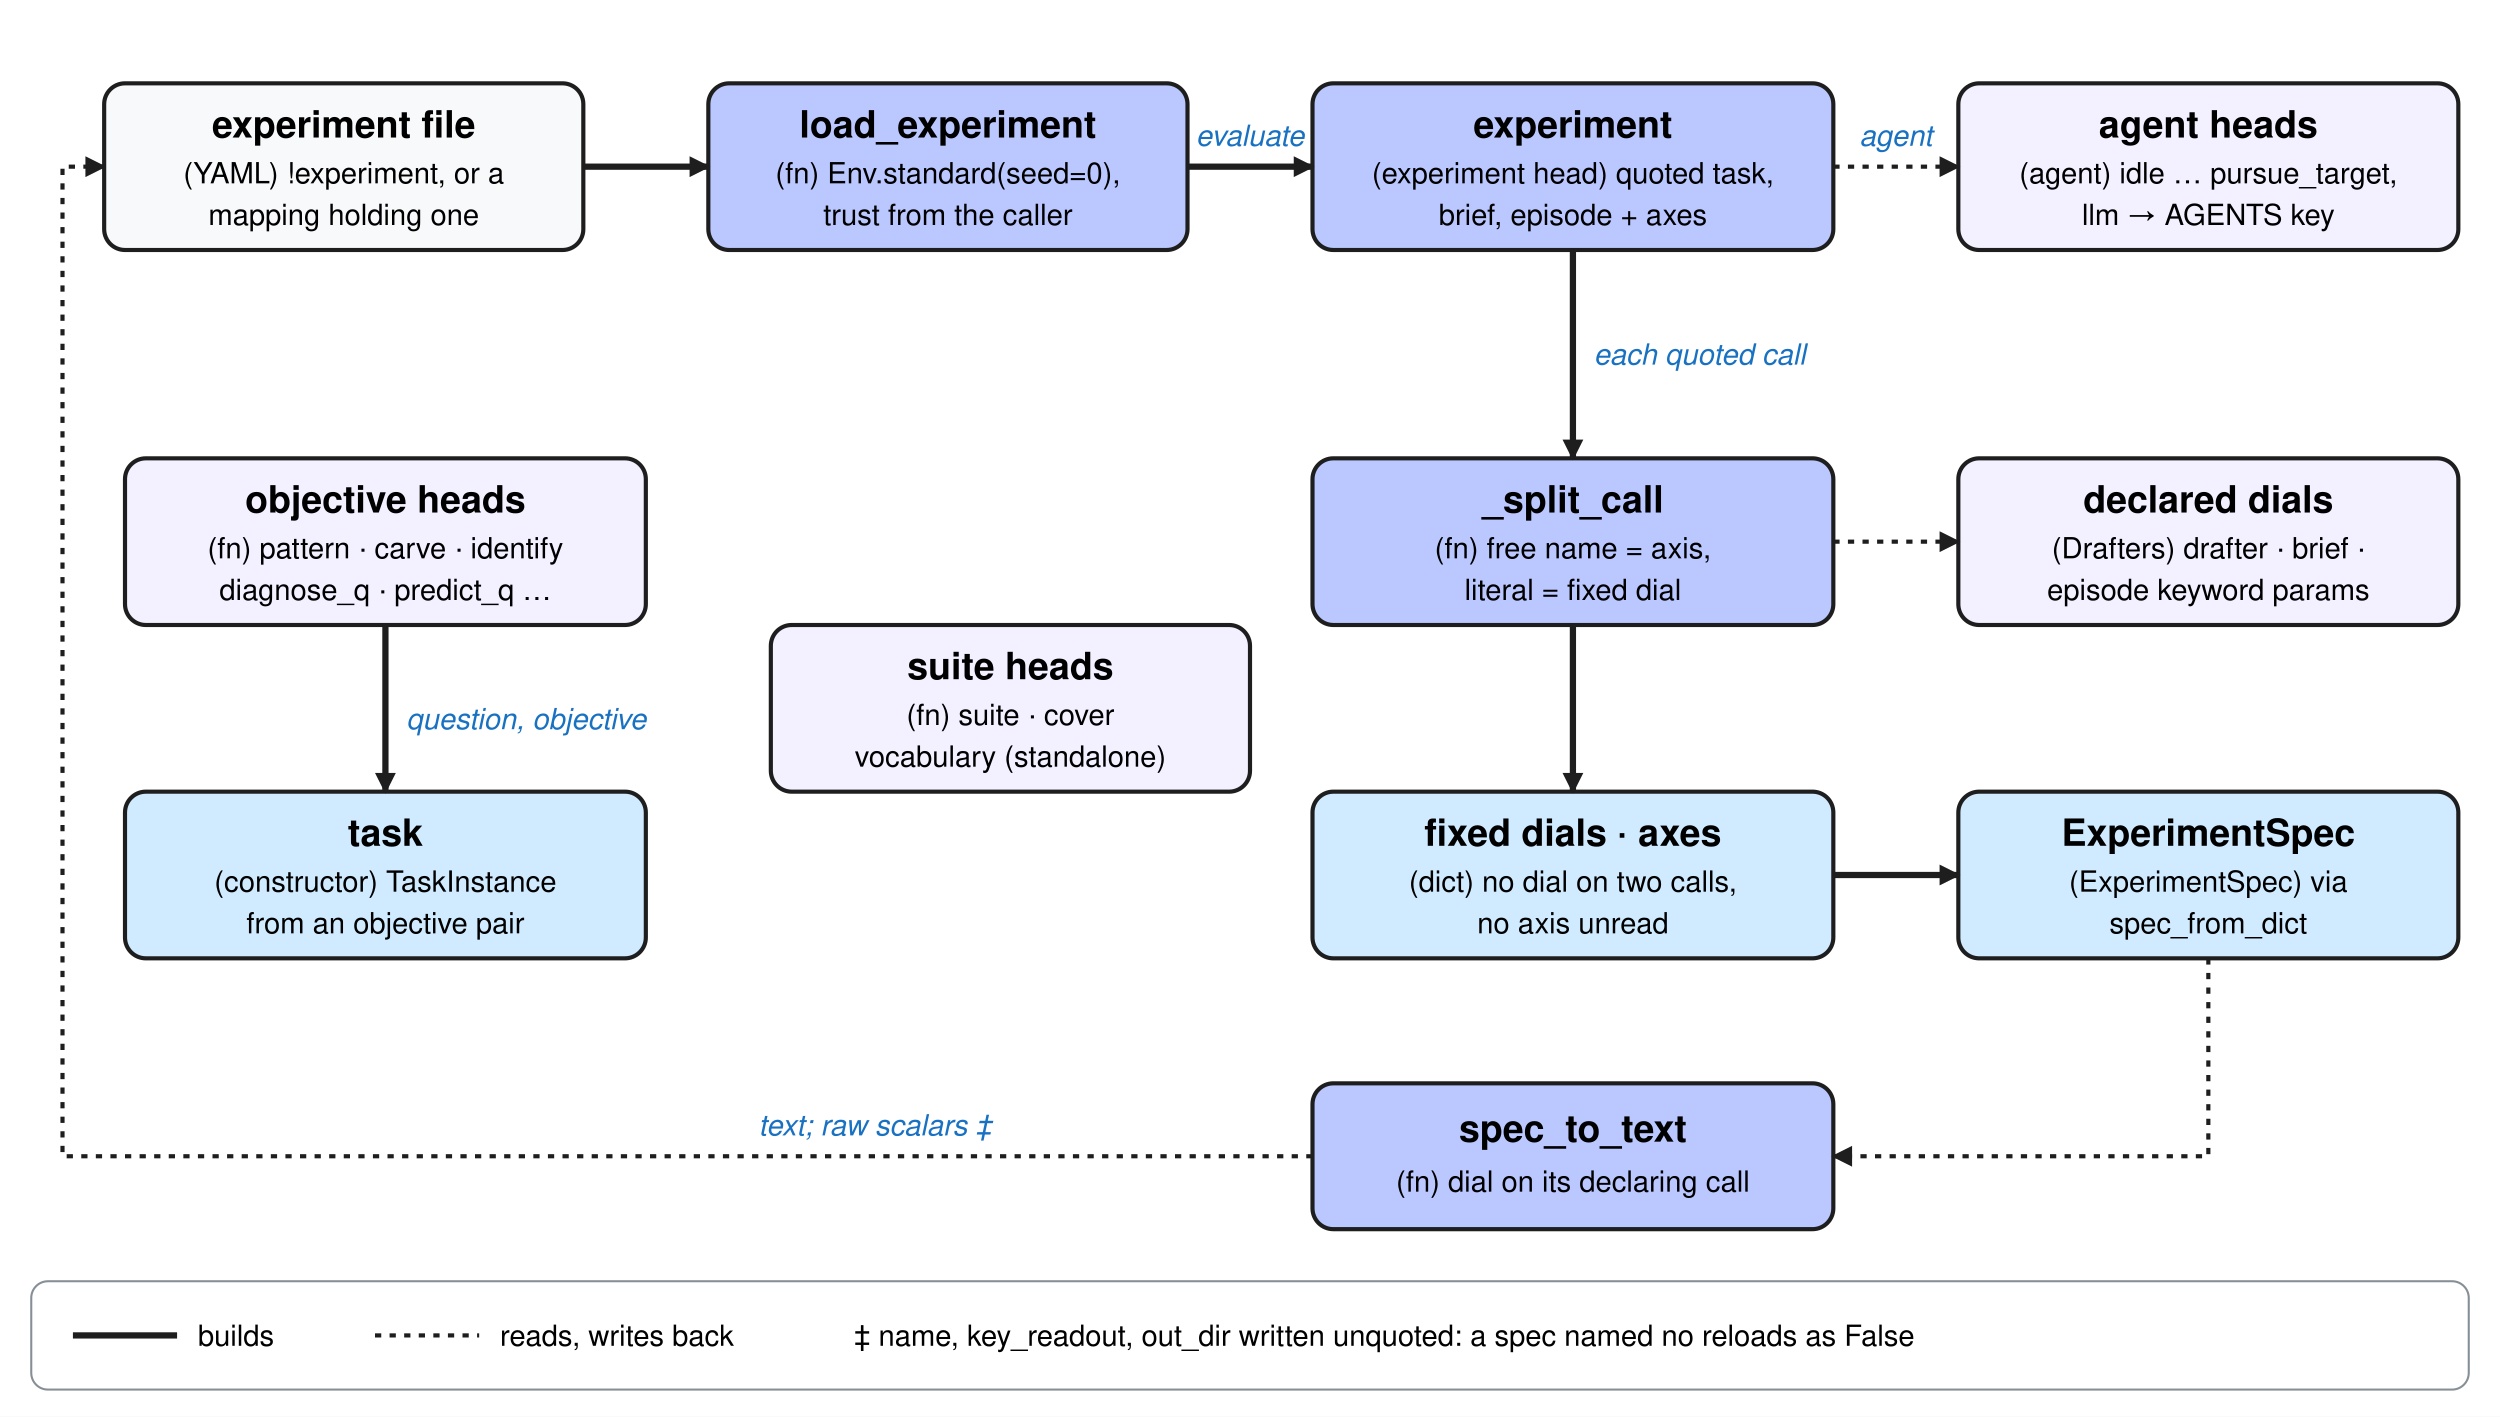
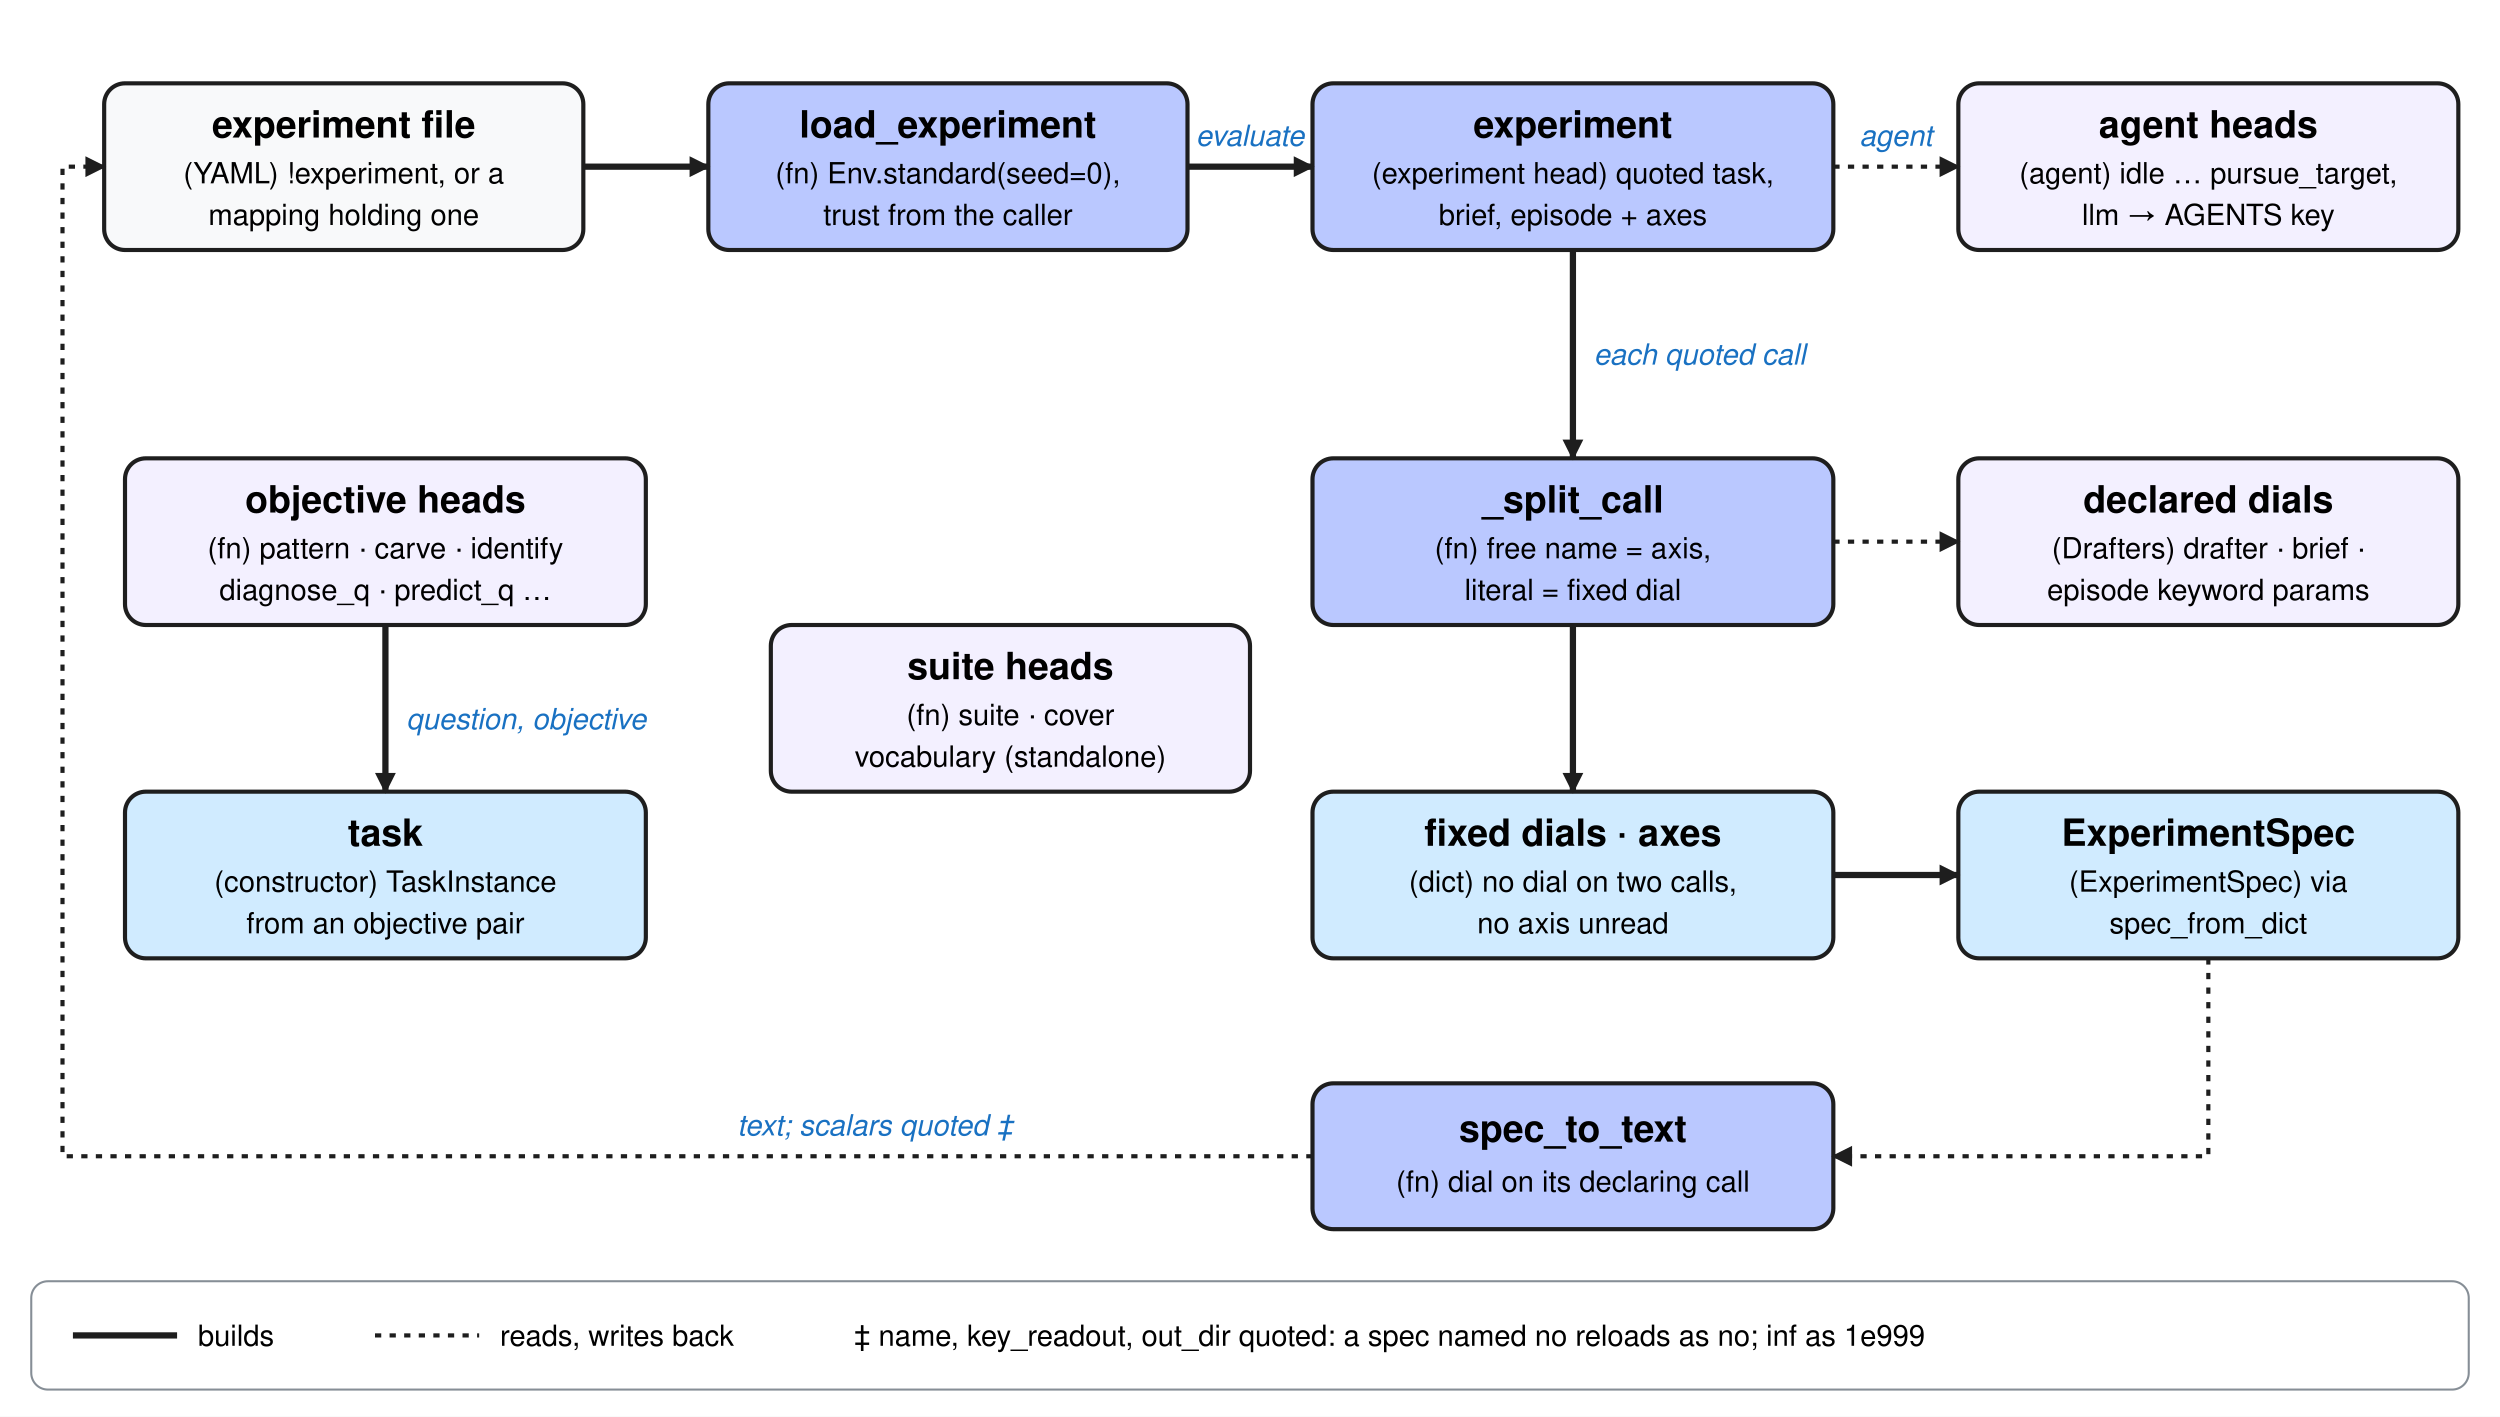
<svg xmlns="http://www.w3.org/2000/svg" width="2400" height="1360" viewBox="0 0 1200 680" font-family="Helvetica, Arial, sans-serif">
  <defs>
    <marker id="arrowhead" viewBox="0 0 10 10" refX="9" refY="5" markerUnits="userSpaceOnUse" markerWidth="10" markerHeight="10" orient="auto-start-reverse">
      <polygon id="arrowhead-shape" points="0,0 10,5 0,10" fill="#1e1e1e" />
    </marker>
  </defs>
  <rect id="bg" x="0" y="0" width="1200" height="680" fill="#ffffff" />
  <g id="n-file">
    <rect id="n-file-box" x="50" y="40" width="230" height="80" rx="10" fill="#f8f9fa" stroke="#1e1e1e" stroke-width="2" />
    <text id="n-file-name" x="165" y="66" font-size="18" font-weight="600" text-anchor="middle">experiment file</text>
    <text id="n-file-kind" x="165" y="88" font-size="14" text-anchor="middle">(YAML) !experiment, or a</text>
    <text id="n-file-kind2" x="165" y="108" font-size="14" text-anchor="middle">mapping holding one</text>
  </g>
  <g id="n-load">
    <rect id="n-load-box" x="340" y="40" width="230" height="80" rx="10" fill="#bac8ff" stroke="#1e1e1e" stroke-width="2" />
    <text id="n-load-name" x="455" y="66" font-size="18" font-weight="600" text-anchor="middle">load_experiment</text>
    <text id="n-load-kind" x="455" y="88" font-size="14" text-anchor="middle">(fn) Env.standard(seed=0),</text>
    <text id="n-load-kind2" x="455" y="108" font-size="14" text-anchor="middle">trust from the caller</text>
  </g>
  <line id="e-file-load" x1="280" y1="80" x2="340" y2="80" stroke="#1e1e1e" stroke-width="3" marker-end="url(#arrowhead)" />
  <g id="n-exp">
    <rect id="n-exp-box" x="630" y="40" width="250" height="80" rx="10" fill="#bac8ff" stroke="#1e1e1e" stroke-width="2" />
    <text id="n-exp-name" x="755" y="66" font-size="18" font-weight="600" text-anchor="middle">experiment</text>
    <text id="n-exp-kind" x="755" y="88" font-size="14" text-anchor="middle">(experiment head) quoted task,</text>
    <text id="n-exp-kind2" x="755" y="108" font-size="14" text-anchor="middle">brief, episode + axes</text>
  </g>
  <line id="e-load-exp" x1="570" y1="80" x2="630" y2="80" stroke="#1e1e1e" stroke-width="3" marker-end="url(#arrowhead)" />
  <text id="l-load-exp" x="600" y="70" font-size="14" fill="#1971c2" font-style="italic" text-anchor="middle">evaluate</text>
  <g id="n-agent">
    <rect id="n-agent-box" x="940" y="40" width="240" height="80" rx="10" fill="#f3f0ff" stroke="#1e1e1e" stroke-width="2" />
    <text id="n-agent-name" x="1060" y="66" font-size="18" font-weight="600" text-anchor="middle">agent heads</text>
    <text id="n-agent-kind" x="1060" y="88" font-size="14" text-anchor="middle">(agent) idle … pursue_target,</text>
    <text id="n-agent-kind2" x="1060" y="108" font-size="14" text-anchor="middle">llm → AGENTS key</text>
  </g>
  <line id="e-exp-agent" x1="880" y1="80" x2="940" y2="80" stroke="#1e1e1e" stroke-width="2" stroke-dasharray="3 4" marker-end="url(#arrowhead)" />
  <text id="l-exp-agent" x="910" y="70" font-size="14" fill="#1971c2" font-style="italic" text-anchor="middle">agent</text>
  <g id="n-split">
    <rect id="n-split-box" x="630" y="220" width="250" height="80" rx="10" fill="#bac8ff" stroke="#1e1e1e" stroke-width="2" />
    <text id="n-split-name" x="755" y="246" font-size="18" font-weight="600" text-anchor="middle">_split_call</text>
    <text id="n-split-kind" x="755" y="268" font-size="14" text-anchor="middle">(fn) free name = axis,</text>
    <text id="n-split-kind2" x="755" y="288" font-size="14" text-anchor="middle">literal = fixed dial</text>
  </g>
  <line id="e-exp-split" x1="755" y1="120" x2="755" y2="220" stroke="#1e1e1e" stroke-width="3" marker-end="url(#arrowhead)" />
  <text id="l-exp-split" x="765" y="175" font-size="14" fill="#1971c2" font-style="italic">each quoted call</text>
  <g id="n-decl">
    <rect id="n-decl-box" x="940" y="220" width="240" height="80" rx="10" fill="#f3f0ff" stroke="#1e1e1e" stroke-width="2" />
    <text id="n-decl-name" x="1060" y="246" font-size="18" font-weight="600" text-anchor="middle">declared dials</text>
    <text id="n-decl-kind" x="1060" y="268" font-size="14" text-anchor="middle">(Drafters) drafter · brief ·</text>
    <text id="n-decl-kind2" x="1060" y="288" font-size="14" text-anchor="middle">episode keyword params</text>
  </g>
  <line id="e-split-decl" x1="880" y1="260" x2="940" y2="260" stroke="#1e1e1e" stroke-width="2" stroke-dasharray="3 4" marker-end="url(#arrowhead)" />
  <g id="n-dials">
    <rect id="n-dials-box" x="630" y="380" width="250" height="80" rx="10" fill="#d0ebff" stroke="#1e1e1e" stroke-width="2" />
    <text id="n-dials-name" x="755" y="406" font-size="18" font-weight="600" text-anchor="middle">fixed dials · axes</text>
    <text id="n-dials-kind" x="755" y="428" font-size="14" text-anchor="middle">(dict) no dial on two calls,</text>
    <text id="n-dials-kind2" x="755" y="448" font-size="14" text-anchor="middle">no axis unread</text>
  </g>
  <line id="e-split-dials" x1="755" y1="300" x2="755" y2="380" stroke="#1e1e1e" stroke-width="3" marker-end="url(#arrowhead)" />
  <g id="n-spec">
    <rect id="n-spec-box" x="940" y="380" width="240" height="80" rx="10" fill="#d0ebff" stroke="#1e1e1e" stroke-width="2" />
    <text id="n-spec-name" x="1060" y="406" font-size="18" font-weight="600" text-anchor="middle">ExperimentSpec</text>
    <text id="n-spec-kind" x="1060" y="428" font-size="14" text-anchor="middle">(ExperimentSpec) via</text>
    <text id="n-spec-kind2" x="1060" y="448" font-size="14" text-anchor="middle">spec_from_dict</text>
  </g>
  <line id="e-dials-spec" x1="880" y1="420" x2="940" y2="420" stroke="#1e1e1e" stroke-width="3" marker-end="url(#arrowhead)" />
  <g id="n-text">
    <rect id="n-text-box" x="630" y="520" width="250" height="70" rx="10" fill="#bac8ff" stroke="#1e1e1e" stroke-width="2" />
    <text id="n-text-name" x="755" y="548" font-size="18" font-weight="600" text-anchor="middle">spec_to_text</text>
    <text id="n-text-kind" x="755" y="572" font-size="14" text-anchor="middle">(fn) dial on its declaring call</text>
  </g>
  <polyline id="e-spec-text" points="1060,460 1060,555 880,555" fill="none" stroke="#1e1e1e" stroke-width="2" stroke-dasharray="3 4" marker-end="url(#arrowhead)" />
  <polyline id="e-text-file" points="630,555 30,555 30,80 50,80" fill="none" stroke="#1e1e1e" stroke-width="2" stroke-dasharray="3 4" marker-end="url(#arrowhead)" />
-   <text id="l-text-file" x="420" y="545" font-size="14" fill="#1971c2" font-style="italic" text-anchor="middle">text; raw scalars ‡</text>
+   <text id="l-text-file" x="420" y="545" font-size="14" fill="#1971c2" font-style="italic" text-anchor="middle">text; scalars quoted ‡</text>
  <g id="n-obj">
    <rect id="n-obj-box" x="60" y="220" width="250" height="80" rx="10" fill="#f3f0ff" stroke="#1e1e1e" stroke-width="2" />
    <text id="n-obj-name" x="185" y="246" font-size="18" font-weight="600" text-anchor="middle">objective heads</text>
    <text id="n-obj-kind" x="185" y="268" font-size="14" text-anchor="middle">(fn) pattern · carve · identify</text>
    <text id="n-obj-kind2" x="185" y="288" font-size="14" text-anchor="middle">diagnose_q · predict_q …</text>
  </g>
  <g id="n-task">
    <rect id="n-task-box" x="60" y="380" width="250" height="80" rx="10" fill="#d0ebff" stroke="#1e1e1e" stroke-width="2" />
    <text id="n-task-name" x="185" y="406" font-size="18" font-weight="600" text-anchor="middle">task</text>
    <text id="n-task-kind" x="185" y="428" font-size="14" text-anchor="middle">(constructor) TaskInstance</text>
    <text id="n-task-kind2" x="185" y="448" font-size="14" text-anchor="middle">from an objective pair</text>
  </g>
  <line id="e-obj-task" x1="185" y1="300" x2="185" y2="380" stroke="#1e1e1e" stroke-width="3" marker-end="url(#arrowhead)" />
  <text id="l-obj-task" x="195" y="350" font-size="14" fill="#1971c2" font-style="italic">question, objective</text>
  <g id="n-suite">
    <rect id="n-suite-box" x="370" y="300" width="230" height="80" rx="10" fill="#f3f0ff" stroke="#1e1e1e" stroke-width="2" />
    <text id="n-suite-name" x="485" y="326" font-size="18" font-weight="600" text-anchor="middle">suite heads</text>
    <text id="n-suite-kind" x="485" y="348" font-size="14" text-anchor="middle">(fn) suite · cover</text>
    <text id="n-suite-kind2" x="485" y="368" font-size="14" text-anchor="middle">vocabulary (standalone)</text>
  </g>
  <g id="legend">
    <rect id="legend-box" x="15" y="615" width="1170" height="52" rx="8" fill="#ffffff" stroke="#868e96" stroke-width="1" />
    <line id="legend-solid" x1="35" y1="641" x2="85" y2="641" stroke="#1e1e1e" stroke-width="3" />
    <text id="legend-solid-text" x="95" y="646" font-size="14">builds</text>
    <line id="legend-dotted" x1="180" y1="641" x2="230" y2="641" stroke="#1e1e1e" stroke-width="2" stroke-dasharray="3 4" />
    <text id="legend-dotted-text" x="240" y="646" font-size="14">reads, writes back</text>
-     <text id="legend-dagger" x="410" y="646" font-size="14">‡ name, key_readout, out_dir written unquoted: a spec named no reloads as False</text>
+     <text id="legend-dagger" x="410" y="646" font-size="14">‡ name, key_readout, out_dir quoted: a spec named no reloads as no; inf as 1e999</text>
  </g>
</svg>
